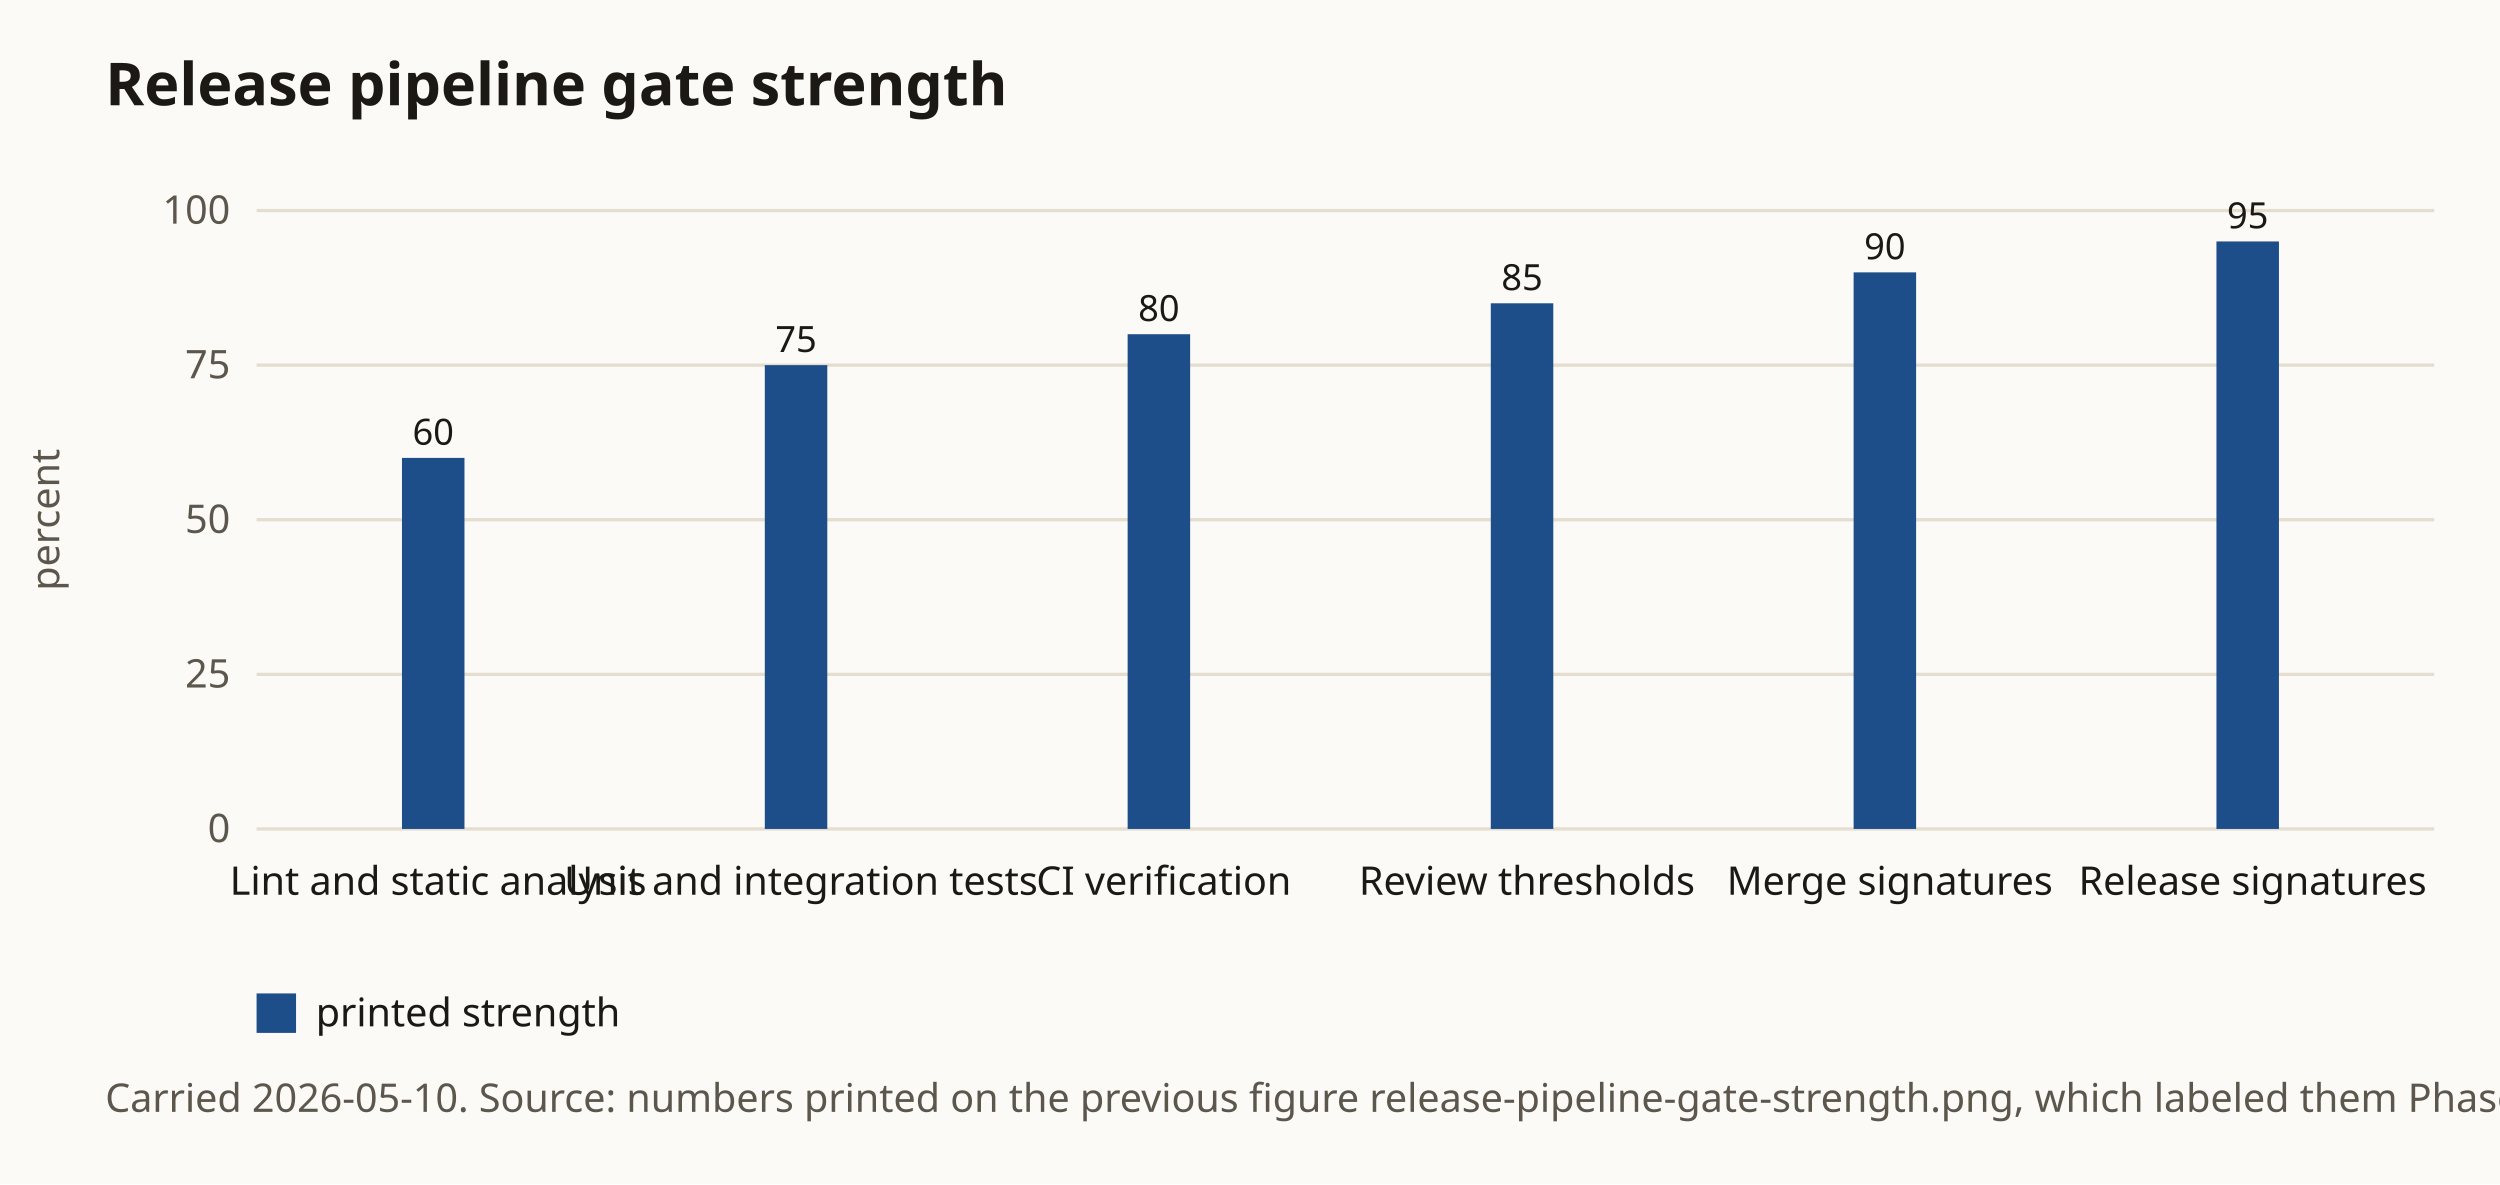
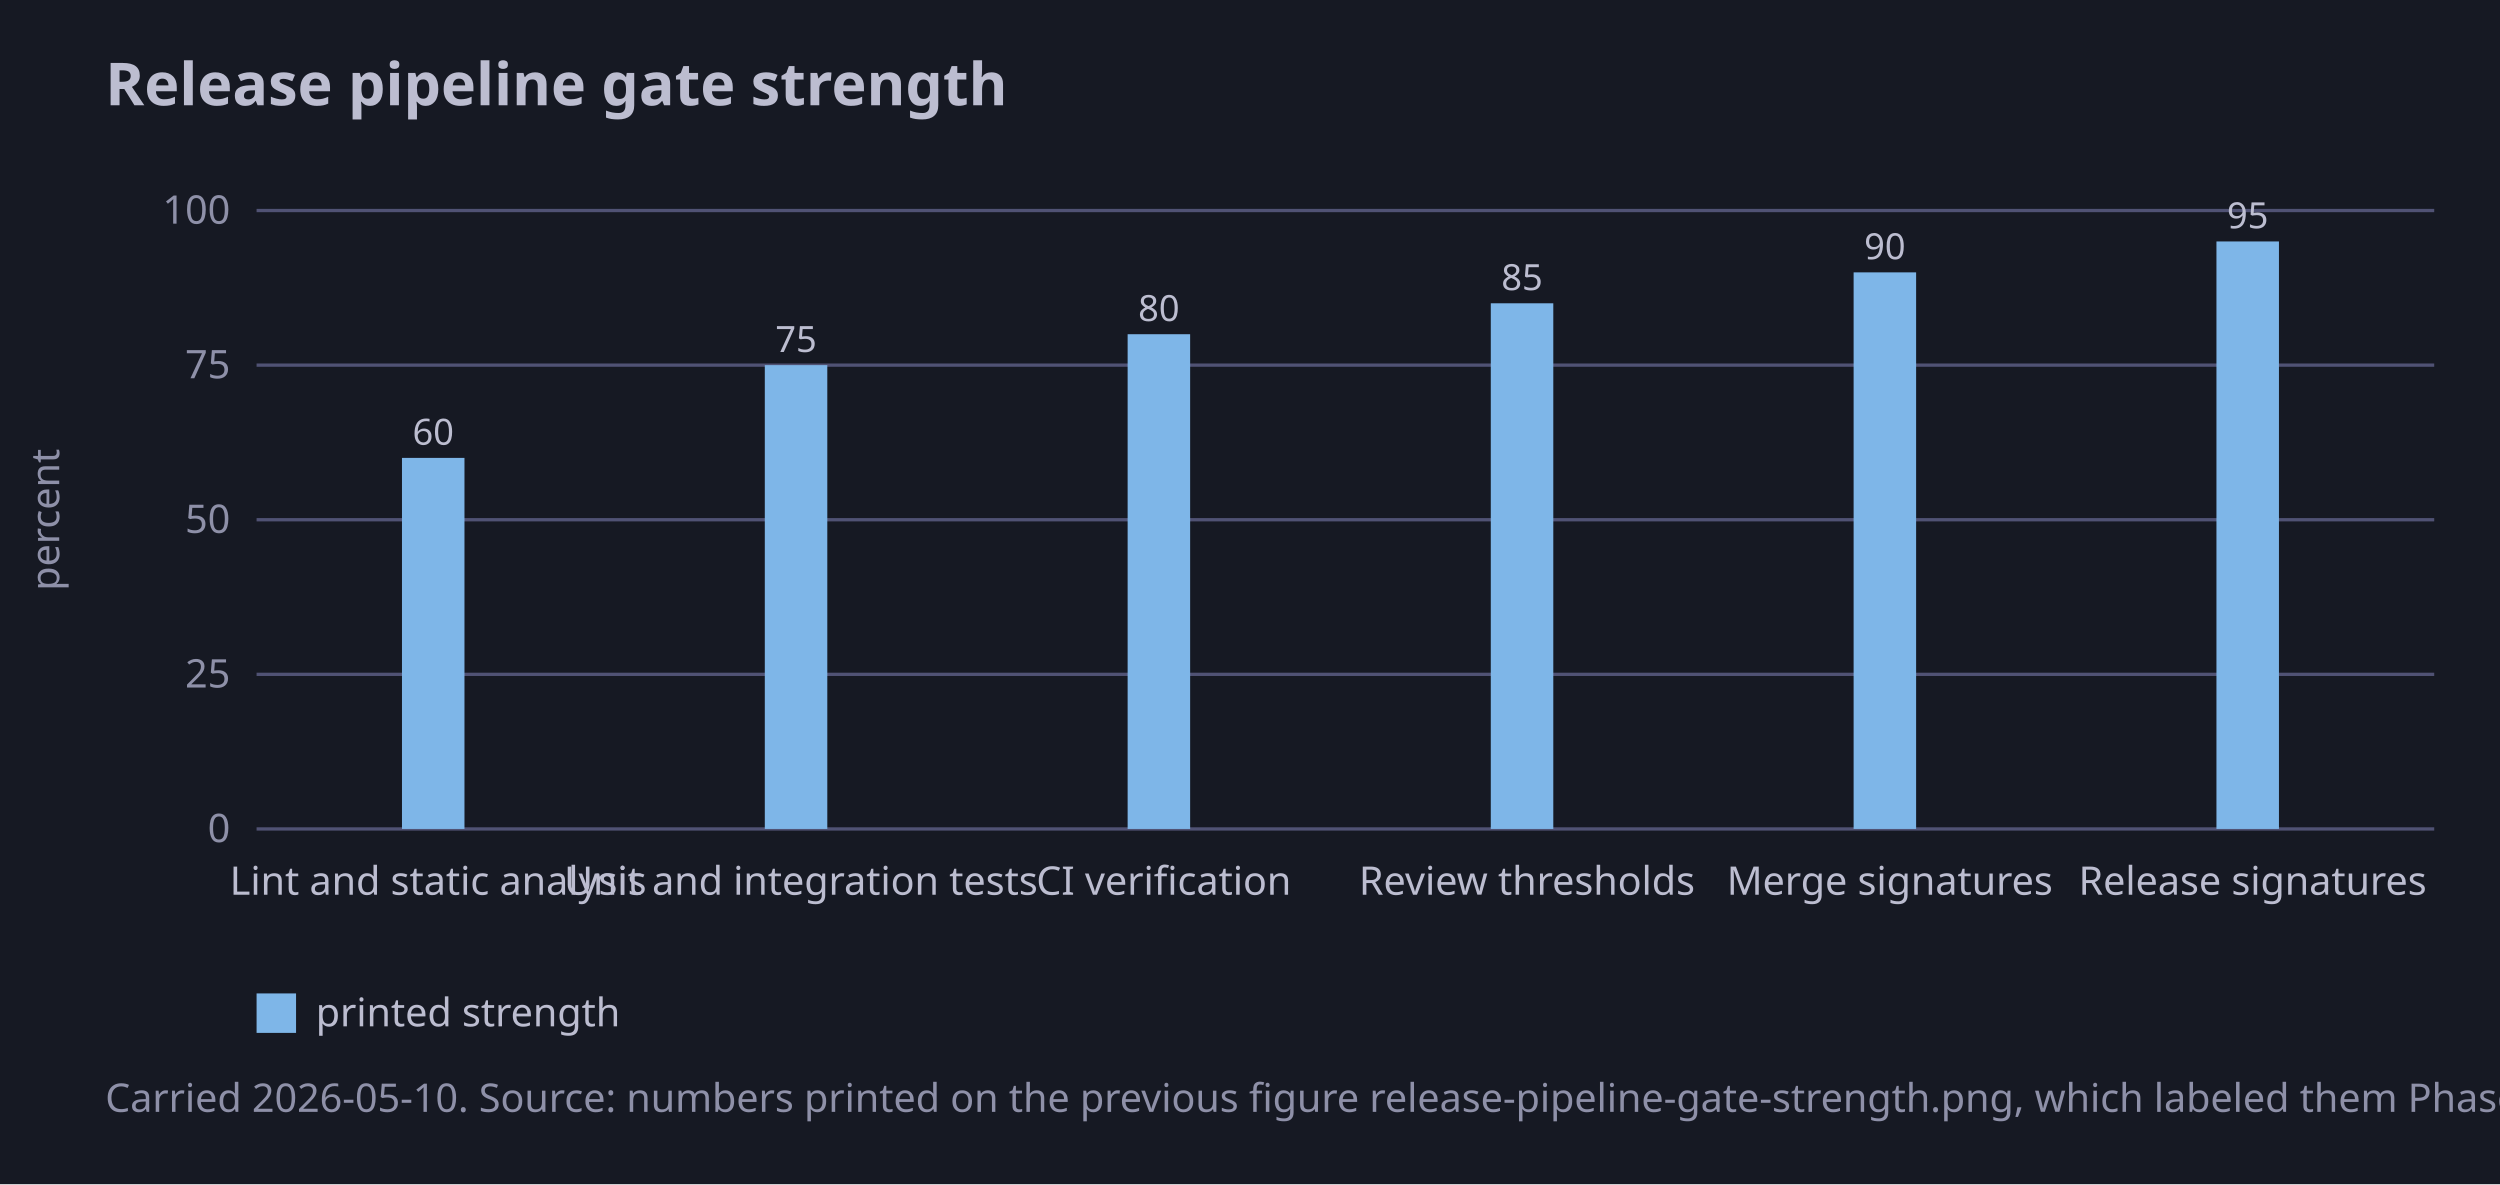
<svg xmlns="http://www.w3.org/2000/svg" viewBox="0 0 760 360" role="img" width="760" height="360">
-   <rect width="100%" height="100%" fill="#fbfaf7" />
-   <text x="32" y="32" fill="#1c1915" font-family="system-ui,sans-serif" font-size="18" font-weight="650">Release pipeline gate strength</text>
-   <text x="18" y="158.0" fill="#5c564c" font-family="system-ui,sans-serif" font-size="12" text-anchor="middle" transform="rotate(-90 18 158.0)">percent</text>
-   <line x1="78" y1="252.0" x2="740" y2="252.0" stroke="#e4ddd0" />
-   <text x="70" y="256.0" fill="#5c564c" text-anchor="end" font-family="system-ui,sans-serif" font-size="12">0</text>
-   <line x1="78" y1="205.0" x2="740" y2="205.0" stroke="#e4ddd0" />
-   <text x="70" y="209.0" fill="#5c564c" text-anchor="end" font-family="system-ui,sans-serif" font-size="12">25</text>
-   <line x1="78" y1="158.0" x2="740" y2="158.0" stroke="#e4ddd0" />
-   <text x="70" y="162.0" fill="#5c564c" text-anchor="end" font-family="system-ui,sans-serif" font-size="12">50</text>
-   <line x1="78" y1="111.0" x2="740" y2="111.0" stroke="#e4ddd0" />
-   <text x="70" y="115.0" fill="#5c564c" text-anchor="end" font-family="system-ui,sans-serif" font-size="12">75</text>
-   <line x1="78" y1="64.0" x2="740" y2="64.0" stroke="#e4ddd0" />
-   <text x="70" y="68.0" fill="#5c564c" text-anchor="end" font-family="system-ui,sans-serif" font-size="12">100</text>
-   <rect x="122.2" y="139.2" width="19.0" height="112.8" fill="#1d4e89" />
-   <text x="131.7" y="135.2" fill="#1c1915" text-anchor="middle" font-family="system-ui,sans-serif" font-size="11">60</text>
-   <text x="133.2" y="272" fill="#1c1915" text-anchor="middle" font-family="system-ui,sans-serif" font-size="12">Lint and static analysis</text>
-   <rect x="232.5" y="111.0" width="19.0" height="141.0" fill="#1d4e89" />
-   <text x="242.0" y="107.0" fill="#1c1915" text-anchor="middle" font-family="system-ui,sans-serif" font-size="11">75</text>
-   <text x="243.5" y="272" fill="#1c1915" text-anchor="middle" font-family="system-ui,sans-serif" font-size="12">Unit and integration tests</text>
-   <rect x="342.8" y="101.6" width="19.0" height="150.4" fill="#1d4e89" />
-   <text x="352.3" y="97.6" fill="#1c1915" text-anchor="middle" font-family="system-ui,sans-serif" font-size="11">80</text>
-   <text x="353.8" y="272" fill="#1c1915" text-anchor="middle" font-family="system-ui,sans-serif" font-size="12">CI verification</text>
-   <rect x="453.2" y="92.2" width="19.0" height="159.8" fill="#1d4e89" />
-   <text x="462.7" y="88.2" fill="#1c1915" text-anchor="middle" font-family="system-ui,sans-serif" font-size="11">85</text>
-   <text x="464.2" y="272" fill="#1c1915" text-anchor="middle" font-family="system-ui,sans-serif" font-size="12">Review thresholds</text>
-   <rect x="563.5" y="82.8" width="19.0" height="169.2" fill="#1d4e89" />
-   <text x="573.0" y="78.8" fill="#1c1915" text-anchor="middle" font-family="system-ui,sans-serif" font-size="11">90</text>
-   <text x="574.5" y="272" fill="#1c1915" text-anchor="middle" font-family="system-ui,sans-serif" font-size="12">Merge signatures</text>
-   <rect x="673.8" y="73.4" width="19.0" height="178.6" fill="#1d4e89" />
-   <text x="683.3" y="69.4" fill="#1c1915" text-anchor="middle" font-family="system-ui,sans-serif" font-size="11">95</text>
-   <text x="684.8" y="272" fill="#1c1915" text-anchor="middle" font-family="system-ui,sans-serif" font-size="12">Release signatures</text>
-   <rect x="78" y="302" width="12" height="12" fill="#1d4e89" />
-   <text x="96" y="312" fill="#1c1915" font-family="system-ui,sans-serif" font-size="12">printed strength</text>
-   <text x="32" y="338" fill="#5c564c" font-family="system-ui,sans-serif" font-size="12">Carried 2026-05-10. Source: numbers printed on the previous figure release-pipeline-gate-strength.png, which labeled them Phase 3 estimates.</text>
+   <rect width="100%" height="100%" fill="#161923" />
+   <text x="32" y="32" fill="#bcbdd0" font-family="system-ui,sans-serif" font-size="18" font-weight="650">Release pipeline gate strength</text>
+   <text x="18" y="158.0" fill="#8e90a8" font-family="system-ui,sans-serif" font-size="12" text-anchor="middle" transform="rotate(-90 18 158.0)">percent</text>
+   <line x1="78" y1="252.0" x2="740" y2="252.0" stroke="#505274" />
+   <text x="70" y="256.0" fill="#8e90a8" text-anchor="end" font-family="system-ui,sans-serif" font-size="12">0</text>
+   <line x1="78" y1="205.0" x2="740" y2="205.0" stroke="#505274" />
+   <text x="70" y="209.0" fill="#8e90a8" text-anchor="end" font-family="system-ui,sans-serif" font-size="12">25</text>
+   <line x1="78" y1="158.0" x2="740" y2="158.0" stroke="#505274" />
+   <text x="70" y="162.0" fill="#8e90a8" text-anchor="end" font-family="system-ui,sans-serif" font-size="12">50</text>
+   <line x1="78" y1="111.0" x2="740" y2="111.0" stroke="#505274" />
+   <text x="70" y="115.0" fill="#8e90a8" text-anchor="end" font-family="system-ui,sans-serif" font-size="12">75</text>
+   <line x1="78" y1="64.0" x2="740" y2="64.0" stroke="#505274" />
+   <text x="70" y="68.0" fill="#8e90a8" text-anchor="end" font-family="system-ui,sans-serif" font-size="12">100</text>
+   <rect x="122.2" y="139.2" width="19.0" height="112.8" fill="#7eb6e8" />
+   <text x="131.7" y="135.2" fill="#bcbdd0" text-anchor="middle" font-family="system-ui,sans-serif" font-size="11">60</text>
+   <text x="133.2" y="272" fill="#bcbdd0" text-anchor="middle" font-family="system-ui,sans-serif" font-size="12">Lint and static analysis</text>
+   <rect x="232.5" y="111.0" width="19.0" height="141.0" fill="#7eb6e8" />
+   <text x="242.0" y="107.0" fill="#bcbdd0" text-anchor="middle" font-family="system-ui,sans-serif" font-size="11">75</text>
+   <text x="243.5" y="272" fill="#bcbdd0" text-anchor="middle" font-family="system-ui,sans-serif" font-size="12">Unit and integration tests</text>
+   <rect x="342.8" y="101.6" width="19.0" height="150.4" fill="#7eb6e8" />
+   <text x="352.3" y="97.6" fill="#bcbdd0" text-anchor="middle" font-family="system-ui,sans-serif" font-size="11">80</text>
+   <text x="353.8" y="272" fill="#bcbdd0" text-anchor="middle" font-family="system-ui,sans-serif" font-size="12">CI verification</text>
+   <rect x="453.2" y="92.2" width="19.0" height="159.8" fill="#7eb6e8" />
+   <text x="462.7" y="88.2" fill="#bcbdd0" text-anchor="middle" font-family="system-ui,sans-serif" font-size="11">85</text>
+   <text x="464.2" y="272" fill="#bcbdd0" text-anchor="middle" font-family="system-ui,sans-serif" font-size="12">Review thresholds</text>
+   <rect x="563.5" y="82.8" width="19.0" height="169.2" fill="#7eb6e8" />
+   <text x="573.0" y="78.8" fill="#bcbdd0" text-anchor="middle" font-family="system-ui,sans-serif" font-size="11">90</text>
+   <text x="574.5" y="272" fill="#bcbdd0" text-anchor="middle" font-family="system-ui,sans-serif" font-size="12">Merge signatures</text>
+   <rect x="673.8" y="73.4" width="19.0" height="178.6" fill="#7eb6e8" />
+   <text x="683.3" y="69.4" fill="#bcbdd0" text-anchor="middle" font-family="system-ui,sans-serif" font-size="11">95</text>
+   <text x="684.8" y="272" fill="#bcbdd0" text-anchor="middle" font-family="system-ui,sans-serif" font-size="12">Release signatures</text>
+   <rect x="78" y="302" width="12" height="12" fill="#7eb6e8" />
+   <text x="96" y="312" fill="#bcbdd0" font-family="system-ui,sans-serif" font-size="12">printed strength</text>
+   <text x="32" y="338" fill="#8e90a8" font-family="system-ui,sans-serif" font-size="12">Carried 2026-05-10. Source: numbers printed on the previous figure release-pipeline-gate-strength.png, which labeled them Phase 3 estimates.</text>
</svg>
